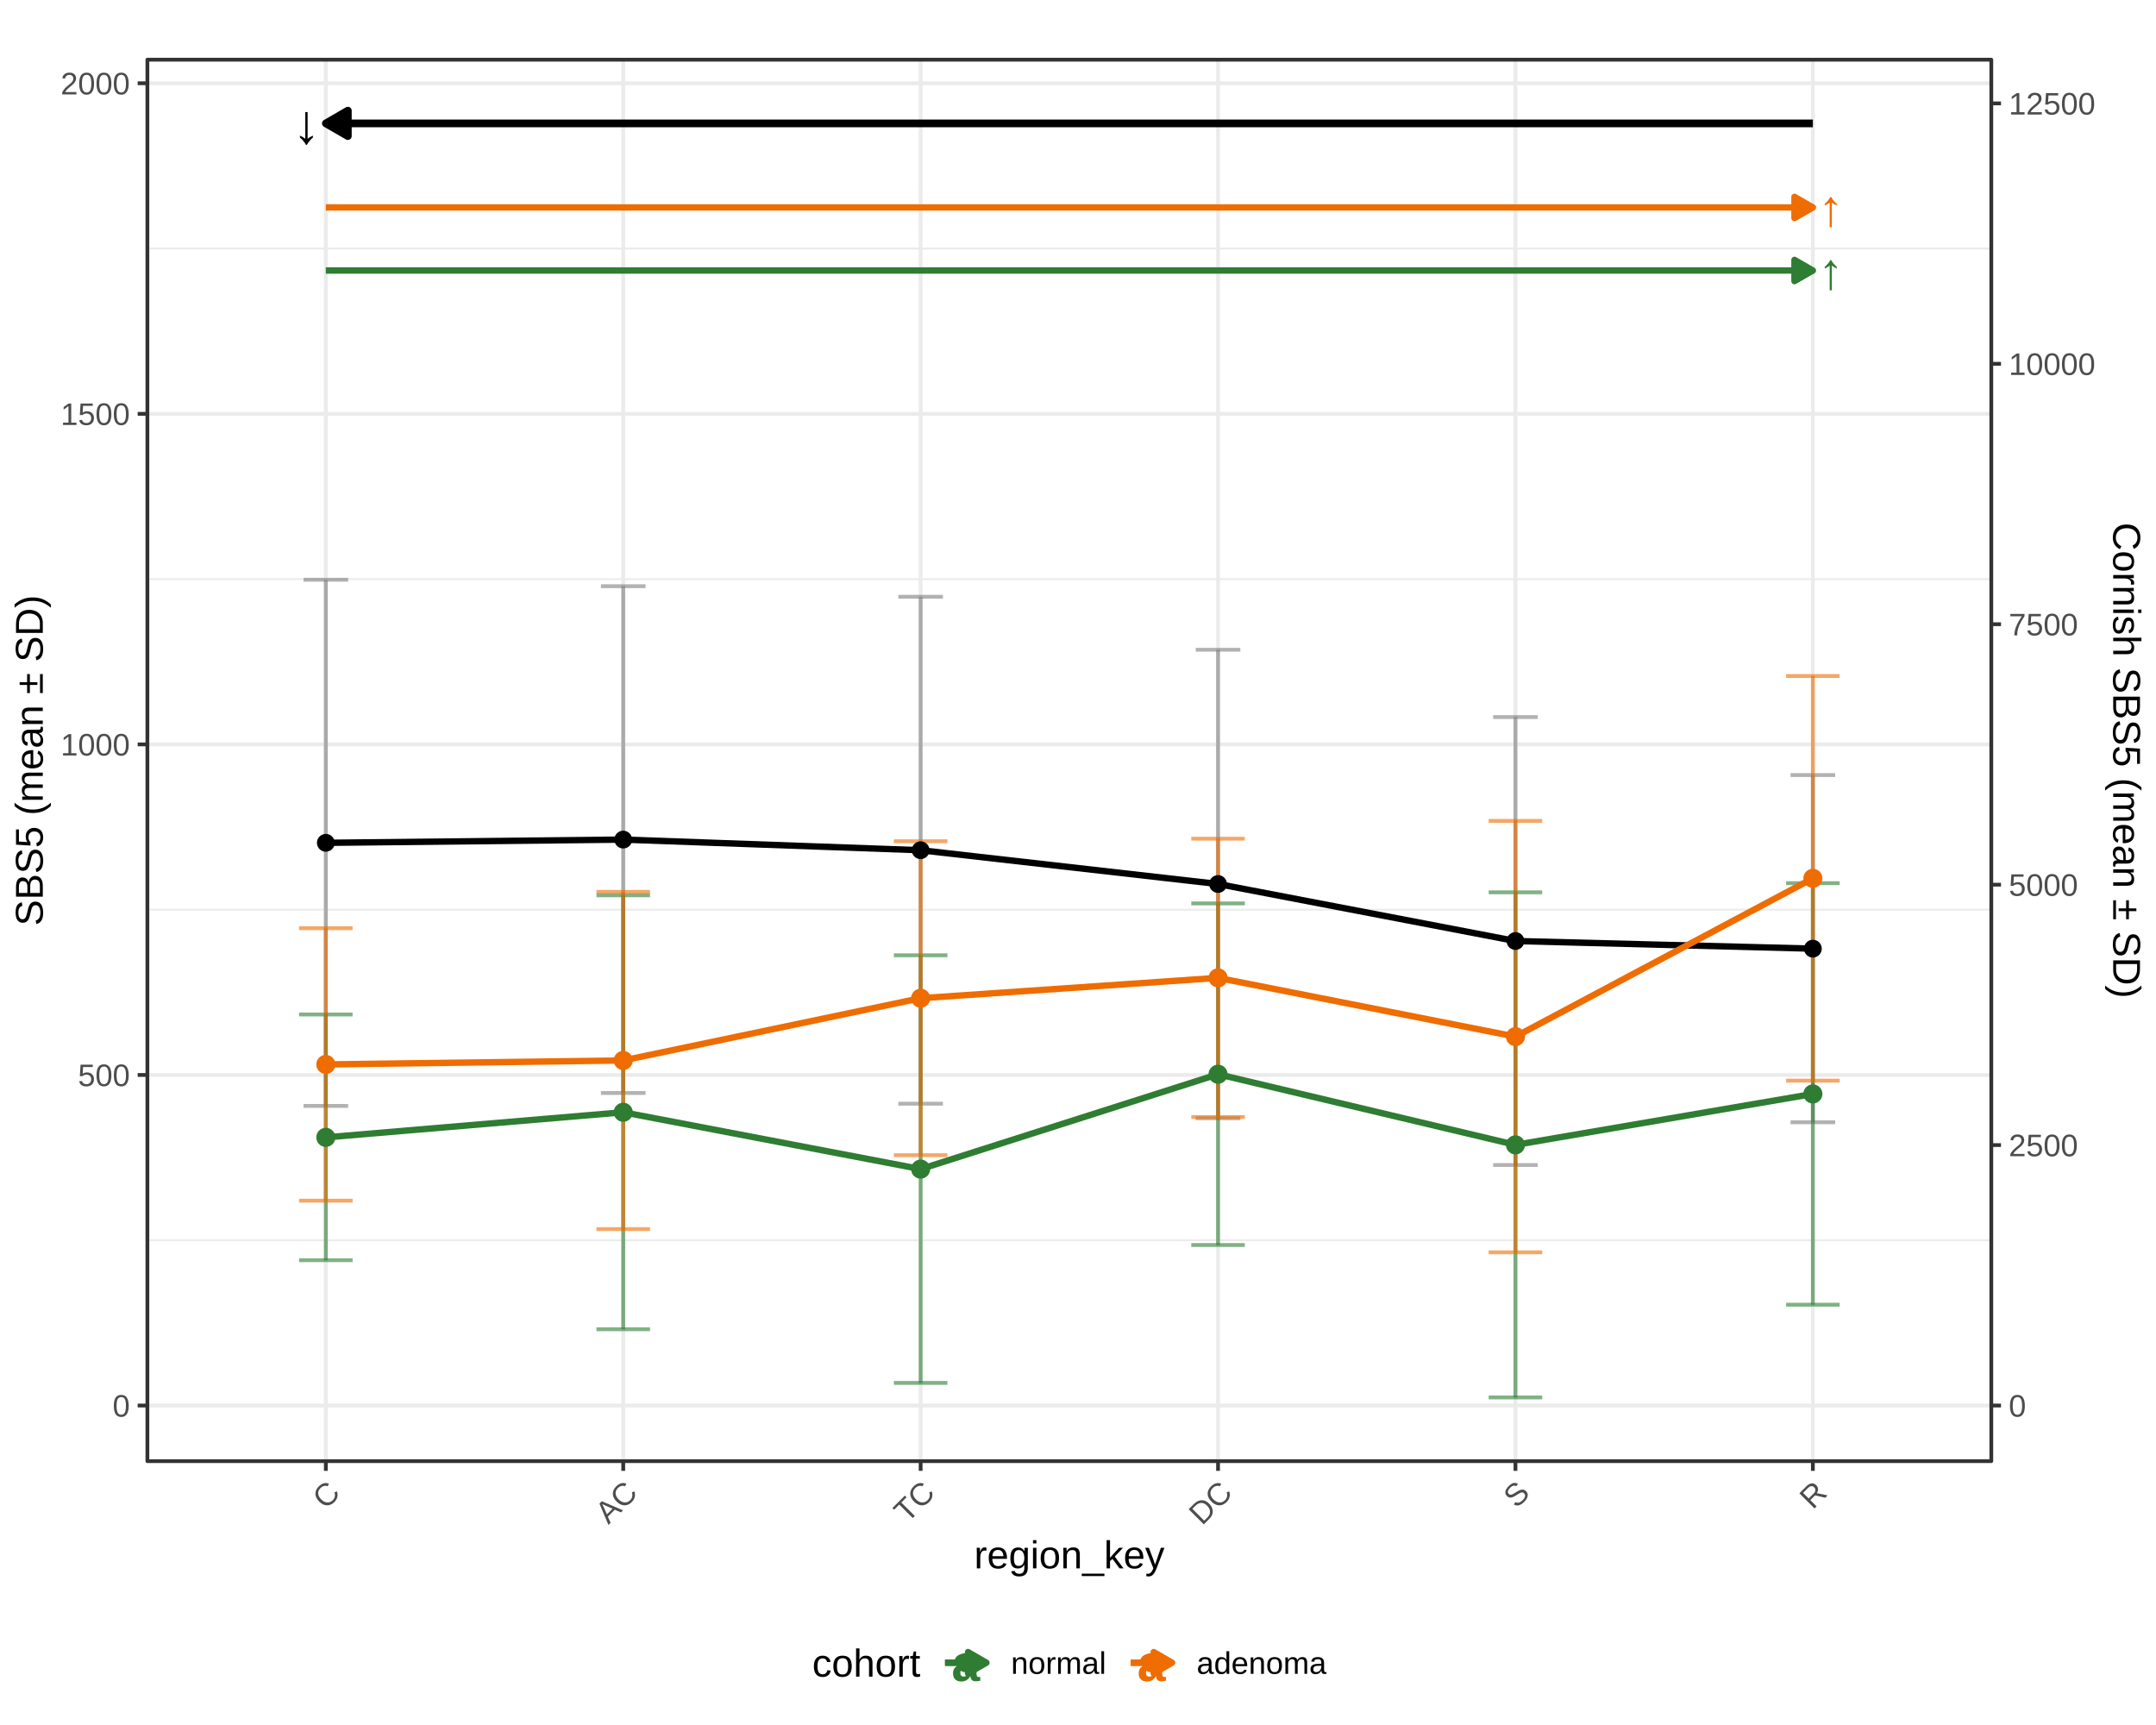
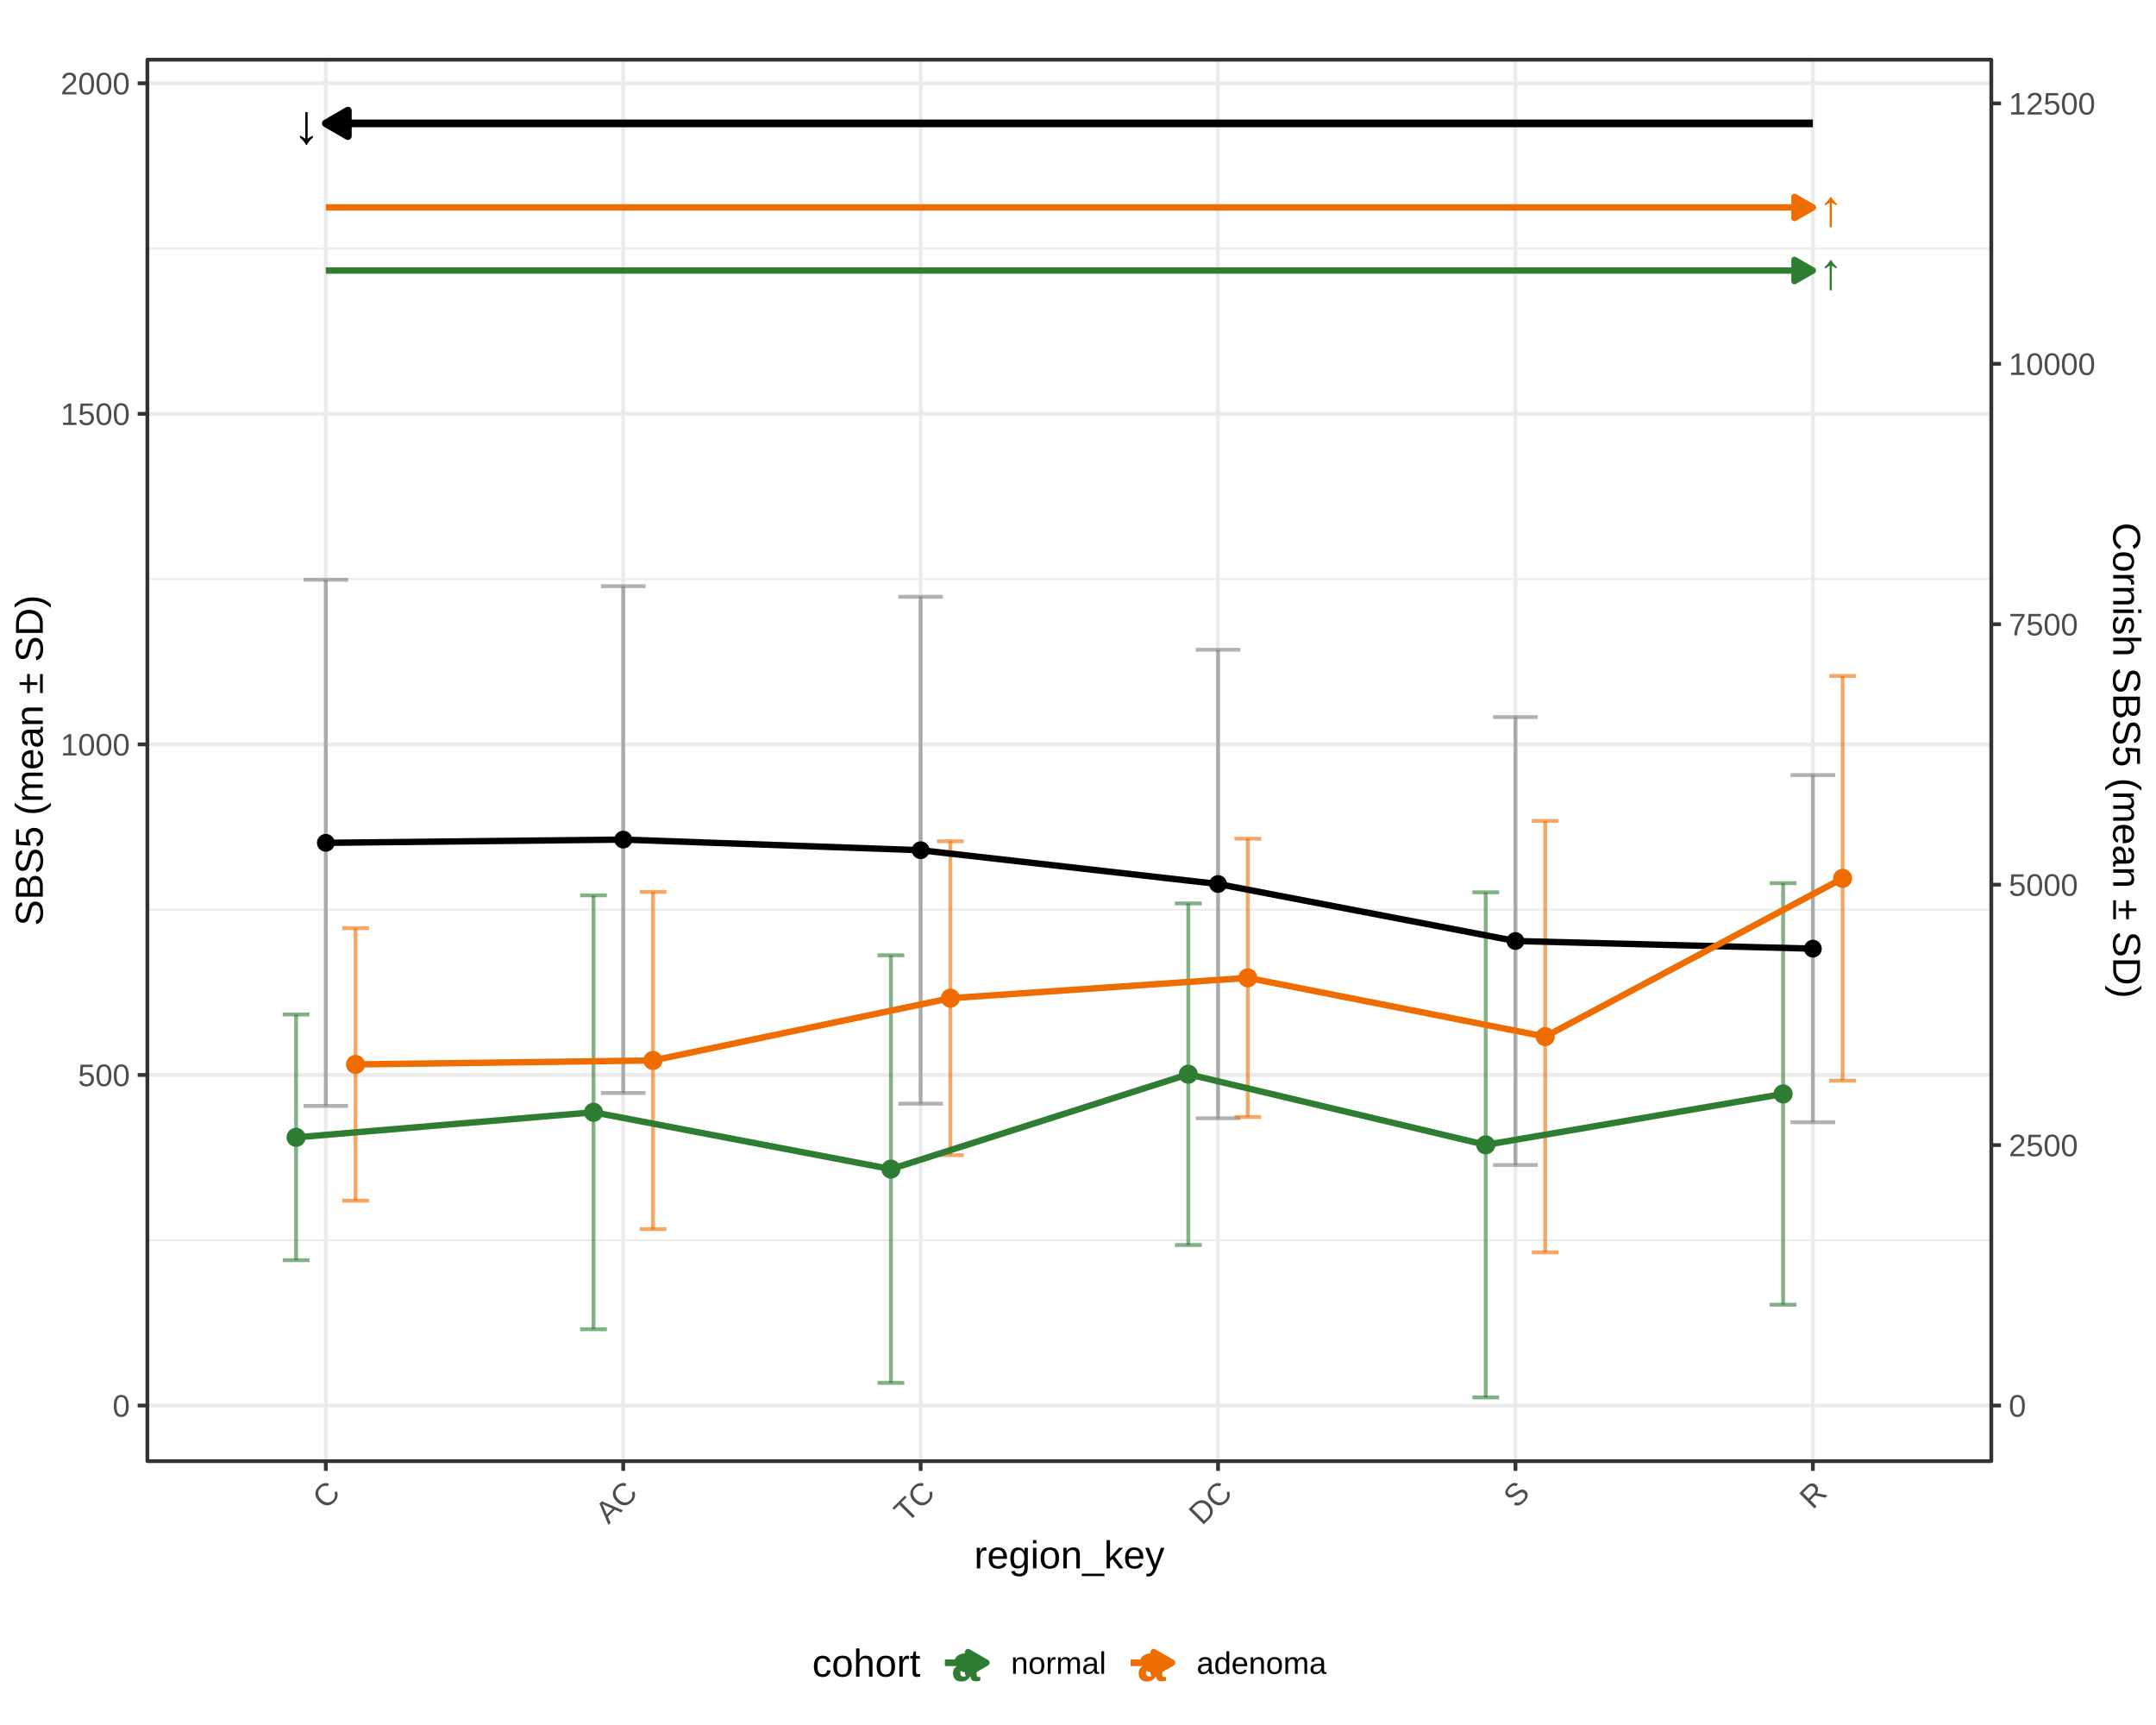
<svg xmlns="http://www.w3.org/2000/svg" width="720.00pt" height="576.00pt" viewBox="0 0 720.00 576.00">
  <g class="svglite">
    <defs>
      <style type="text/css">
    .svglite line, .svglite polyline, .svglite polygon, .svglite path, .svglite rect, .svglite circle {
      fill: none;
      stroke: #000000;
      stroke-linecap: round;
      stroke-linejoin: round;
      stroke-miterlimit: 10.00;
    }
    .svglite text {
      white-space: pre;
    }
    .svglite g.glyphgroup path {
      fill: inherit;
      stroke: none;
    }
  </style>
    </defs>
    <rect width="100%" height="100%" style="stroke: none; fill: #FFFFFF;" />
    <defs>
      <clipPath id="cpMC4wMHw3MjAuMDB8MC4wMHw1NzYuMDA=">
        <rect x="0.00" y="0.00" width="720.00" height="576.00" />
      </clipPath>
    </defs>
    <g clip-path="url(#cpMC4wMHw3MjAuMDB8MC4wMHw1NzYuMDA=)">
      <rect x="0.00" y="0.00" width="720.00" height="576.00" style="stroke-width: 1.26; stroke: #FFFFFF; fill: #FFFFFF;" />
      <rect x="49.22" y="19.93" width="615.78" height="467.97" style="stroke-width: 1.26; stroke: none; fill: #FFFFFF;" />
      <polyline points="49.22,414.13 665.00,414.13 " style="stroke-width: 0.63; stroke: #EBEBEB; stroke-linecap: butt;" />
      <polyline points="49.22,303.75 665.00,303.75 " style="stroke-width: 0.63; stroke: #EBEBEB; stroke-linecap: butt;" />
      <polyline points="49.22,193.37 665.00,193.37 " style="stroke-width: 0.63; stroke: #EBEBEB; stroke-linecap: butt;" />
      <polyline points="49.22,82.99 665.00,82.99 " style="stroke-width: 0.63; stroke: #EBEBEB; stroke-linecap: butt;" />
      <polyline points="49.22,469.32 665.00,469.32 " style="stroke-width: 1.26; stroke: #EBEBEB; stroke-linecap: butt;" />
      <polyline points="49.22,358.94 665.00,358.94 " style="stroke-width: 1.26; stroke: #EBEBEB; stroke-linecap: butt;" />
      <polyline points="49.22,248.56 665.00,248.56 " style="stroke-width: 1.26; stroke: #EBEBEB; stroke-linecap: butt;" />
      <polyline points="49.22,138.18 665.00,138.18 " style="stroke-width: 1.26; stroke: #EBEBEB; stroke-linecap: butt;" />
      <polyline points="49.22,27.80 665.00,27.80 " style="stroke-width: 1.26; stroke: #EBEBEB; stroke-linecap: butt;" />
      <polyline points="108.81,487.90 108.81,19.93 " style="stroke-width: 1.26; stroke: #EBEBEB; stroke-linecap: butt;" />
      <polyline points="208.13,487.90 208.13,19.93 " style="stroke-width: 1.26; stroke: #EBEBEB; stroke-linecap: butt;" />
      <polyline points="307.45,487.90 307.45,19.93 " style="stroke-width: 1.26; stroke: #EBEBEB; stroke-linecap: butt;" />
      <polyline points="406.77,487.90 406.77,19.93 " style="stroke-width: 1.26; stroke: #EBEBEB; stroke-linecap: butt;" />
      <polyline points="506.09,487.90 506.09,19.93 " style="stroke-width: 1.26; stroke: #EBEBEB; stroke-linecap: butt;" />
      <polyline points="605.41,487.90 605.41,19.93 " style="stroke-width: 1.26; stroke: #EBEBEB; stroke-linecap: butt;" />
      <polyline points="101.36,193.58 116.26,193.58 " style="stroke-width: 1.28; stroke: #7F7F7F; stroke-opacity: 0.60; stroke-linecap: butt;" />
      <polyline points="108.81,193.58 108.81,369.28 " style="stroke-width: 1.28; stroke: #7F7F7F; stroke-opacity: 0.60; stroke-linecap: butt;" />
      <polyline points="101.36,369.28 116.26,369.28 " style="stroke-width: 1.28; stroke: #7F7F7F; stroke-opacity: 0.60; stroke-linecap: butt;" />
      <polyline points="200.68,195.74 215.58,195.74 " style="stroke-width: 1.28; stroke: #7F7F7F; stroke-opacity: 0.60; stroke-linecap: butt;" />
      <polyline points="208.13,195.74 208.13,364.96 " style="stroke-width: 1.28; stroke: #7F7F7F; stroke-opacity: 0.60; stroke-linecap: butt;" />
      <polyline points="200.68,364.96 215.58,364.96 " style="stroke-width: 1.28; stroke: #7F7F7F; stroke-opacity: 0.60; stroke-linecap: butt;" />
      <polyline points="300.00,199.27 314.90,199.27 " style="stroke-width: 1.28; stroke: #7F7F7F; stroke-opacity: 0.60; stroke-linecap: butt;" />
      <polyline points="307.45,199.27 307.45,368.53 " style="stroke-width: 1.28; stroke: #7F7F7F; stroke-opacity: 0.60; stroke-linecap: butt;" />
      <polyline points="300.00,368.53 314.90,368.53 " style="stroke-width: 1.28; stroke: #7F7F7F; stroke-opacity: 0.60; stroke-linecap: butt;" />
      <polyline points="399.32,216.96 414.22,216.96 " style="stroke-width: 1.28; stroke: #7F7F7F; stroke-opacity: 0.60; stroke-linecap: butt;" />
      <polyline points="406.77,216.96 406.77,373.40 " style="stroke-width: 1.28; stroke: #7F7F7F; stroke-opacity: 0.60; stroke-linecap: butt;" />
      <polyline points="399.32,373.40 414.22,373.40 " style="stroke-width: 1.28; stroke: #7F7F7F; stroke-opacity: 0.60; stroke-linecap: butt;" />
      <polyline points="498.64,239.43 513.54,239.43 " style="stroke-width: 1.28; stroke: #7F7F7F; stroke-opacity: 0.60; stroke-linecap: butt;" />
      <polyline points="506.09,239.43 506.09,389.01 " style="stroke-width: 1.28; stroke: #7F7F7F; stroke-opacity: 0.60; stroke-linecap: butt;" />
      <polyline points="498.64,389.01 513.54,389.01 " style="stroke-width: 1.28; stroke: #7F7F7F; stroke-opacity: 0.60; stroke-linecap: butt;" />
      <polyline points="597.96,258.81 612.86,258.81 " style="stroke-width: 1.28; stroke: #7F7F7F; stroke-opacity: 0.60; stroke-linecap: butt;" />
      <polyline points="605.41,258.81 605.41,374.73 " style="stroke-width: 1.28; stroke: #7F7F7F; stroke-opacity: 0.60; stroke-linecap: butt;" />
      <polyline points="597.96,374.73 612.86,374.73 " style="stroke-width: 1.28; stroke: #7F7F7F; stroke-opacity: 0.60; stroke-linecap: butt;" />
-       <polyline points="99.87,338.76 117.75,338.76 " style="stroke-width: 1.28; stroke: #2E7D32; stroke-opacity: 0.60; stroke-linecap: butt;" />
-       <polyline points="108.81,338.76 108.81,420.80 " style="stroke-width: 1.28; stroke: #2E7D32; stroke-opacity: 0.60; stroke-linecap: butt;" />
-       <polyline points="99.87,420.80 117.75,420.80 " style="stroke-width: 1.28; stroke: #2E7D32; stroke-opacity: 0.60; stroke-linecap: butt;" />
-       <polyline points="99.87,309.93 117.75,309.93 " style="stroke-width: 1.28; stroke: #EF6C00; stroke-opacity: 0.60; stroke-linecap: butt;" />
-       <polyline points="108.81,309.93 108.81,400.92 " style="stroke-width: 1.28; stroke: #EF6C00; stroke-opacity: 0.60; stroke-linecap: butt;" />
-       <polyline points="99.87,400.92 117.75,400.92 " style="stroke-width: 1.28; stroke: #EF6C00; stroke-opacity: 0.60; stroke-linecap: butt;" />
-       <polyline points="199.19,298.95 217.07,298.95 " style="stroke-width: 1.28; stroke: #2E7D32; stroke-opacity: 0.60; stroke-linecap: butt;" />
-       <polyline points="208.13,298.95 208.13,443.85 " style="stroke-width: 1.28; stroke: #2E7D32; stroke-opacity: 0.60; stroke-linecap: butt;" />
-       <polyline points="199.19,443.85 217.07,443.85 " style="stroke-width: 1.28; stroke: #2E7D32; stroke-opacity: 0.60; stroke-linecap: butt;" />
-       <polyline points="199.19,297.80 217.07,297.80 " style="stroke-width: 1.28; stroke: #EF6C00; stroke-opacity: 0.60; stroke-linecap: butt;" />
-       <polyline points="208.13,297.80 208.13,410.41 " style="stroke-width: 1.28; stroke: #EF6C00; stroke-opacity: 0.60; stroke-linecap: butt;" />
-       <polyline points="199.19,410.41 217.07,410.41 " style="stroke-width: 1.28; stroke: #EF6C00; stroke-opacity: 0.60; stroke-linecap: butt;" />
-       <polyline points="298.51,318.98 316.39,318.98 " style="stroke-width: 1.28; stroke: #2E7D32; stroke-opacity: 0.60; stroke-linecap: butt;" />
-       <polyline points="307.45,318.98 307.45,461.77 " style="stroke-width: 1.28; stroke: #2E7D32; stroke-opacity: 0.60; stroke-linecap: butt;" />
-       <polyline points="298.51,461.77 316.39,461.77 " style="stroke-width: 1.28; stroke: #2E7D32; stroke-opacity: 0.60; stroke-linecap: butt;" />
-       <polyline points="298.51,280.90 316.39,280.90 " style="stroke-width: 1.28; stroke: #EF6C00; stroke-opacity: 0.60; stroke-linecap: butt;" />
-       <polyline points="307.45,280.90 307.45,385.73 " style="stroke-width: 1.28; stroke: #EF6C00; stroke-opacity: 0.60; stroke-linecap: butt;" />
-       <polyline points="298.51,385.73 316.39,385.73 " style="stroke-width: 1.28; stroke: #EF6C00; stroke-opacity: 0.60; stroke-linecap: butt;" />
-       <polyline points="397.83,301.66 415.71,301.66 " style="stroke-width: 1.28; stroke: #2E7D32; stroke-opacity: 0.60; stroke-linecap: butt;" />
-       <polyline points="406.77,301.66 406.77,415.73 " style="stroke-width: 1.28; stroke: #2E7D32; stroke-opacity: 0.60; stroke-linecap: butt;" />
-       <polyline points="397.83,415.73 415.71,415.73 " style="stroke-width: 1.28; stroke: #2E7D32; stroke-opacity: 0.60; stroke-linecap: butt;" />
-       <polyline points="397.83,280.05 415.71,280.05 " style="stroke-width: 1.28; stroke: #EF6C00; stroke-opacity: 0.60; stroke-linecap: butt;" />
-       <polyline points="406.77,280.05 406.77,372.99 " style="stroke-width: 1.28; stroke: #EF6C00; stroke-opacity: 0.60; stroke-linecap: butt;" />
-       <polyline points="397.83,372.99 415.71,372.99 " style="stroke-width: 1.28; stroke: #EF6C00; stroke-opacity: 0.60; stroke-linecap: butt;" />
-       <polyline points="497.15,297.95 515.03,297.95 " style="stroke-width: 1.28; stroke: #2E7D32; stroke-opacity: 0.60; stroke-linecap: butt;" />
-       <polyline points="506.09,297.95 506.09,466.63 " style="stroke-width: 1.28; stroke: #2E7D32; stroke-opacity: 0.60; stroke-linecap: butt;" />
-       <polyline points="497.15,466.63 515.03,466.63 " style="stroke-width: 1.28; stroke: #2E7D32; stroke-opacity: 0.60; stroke-linecap: butt;" />
-       <polyline points="497.15,274.11 515.03,274.11 " style="stroke-width: 1.28; stroke: #EF6C00; stroke-opacity: 0.60; stroke-linecap: butt;" />
-       <polyline points="506.09,274.11 506.09,418.16 " style="stroke-width: 1.28; stroke: #EF6C00; stroke-opacity: 0.60; stroke-linecap: butt;" />
-       <polyline points="497.15,418.16 515.03,418.16 " style="stroke-width: 1.28; stroke: #EF6C00; stroke-opacity: 0.60; stroke-linecap: butt;" />
-       <polyline points="596.47,294.90 614.35,294.90 " style="stroke-width: 1.28; stroke: #2E7D32; stroke-opacity: 0.60; stroke-linecap: butt;" />
-       <polyline points="605.41,294.90 605.41,435.66 " style="stroke-width: 1.28; stroke: #2E7D32; stroke-opacity: 0.60; stroke-linecap: butt;" />
-       <polyline points="596.47,435.66 614.35,435.66 " style="stroke-width: 1.28; stroke: #2E7D32; stroke-opacity: 0.60; stroke-linecap: butt;" />
-       <polyline points="596.47,225.73 614.35,225.73 " style="stroke-width: 1.28; stroke: #EF6C00; stroke-opacity: 0.60; stroke-linecap: butt;" />
-       <polyline points="605.41,225.73 605.41,360.84 " style="stroke-width: 1.28; stroke: #EF6C00; stroke-opacity: 0.60; stroke-linecap: butt;" />
-       <polyline points="596.47,360.84 614.35,360.84 " style="stroke-width: 1.28; stroke: #EF6C00; stroke-opacity: 0.60; stroke-linecap: butt;" />
+       <polyline points="94.41,338.76 103.35,338.76 " style="stroke-width: 1.28; stroke: #2E7D32; stroke-opacity: 0.60; stroke-linecap: butt;" />
+       <polyline points="98.88,338.76 98.88,420.80 " style="stroke-width: 1.28; stroke: #2E7D32; stroke-opacity: 0.60; stroke-linecap: butt;" />
+       <polyline points="94.41,420.80 103.35,420.80 " style="stroke-width: 1.28; stroke: #2E7D32; stroke-opacity: 0.60; stroke-linecap: butt;" />
+       <polyline points="114.27,309.93 123.21,309.93 " style="stroke-width: 1.28; stroke: #EF6C00; stroke-opacity: 0.60; stroke-linecap: butt;" />
+       <polyline points="118.74,309.93 118.74,400.92 " style="stroke-width: 1.28; stroke: #EF6C00; stroke-opacity: 0.60; stroke-linecap: butt;" />
+       <polyline points="114.27,400.92 123.21,400.92 " style="stroke-width: 1.28; stroke: #EF6C00; stroke-opacity: 0.60; stroke-linecap: butt;" />
+       <polyline points="193.73,298.95 202.67,298.95 " style="stroke-width: 1.28; stroke: #2E7D32; stroke-opacity: 0.60; stroke-linecap: butt;" />
+       <polyline points="198.20,298.95 198.20,443.85 " style="stroke-width: 1.28; stroke: #2E7D32; stroke-opacity: 0.60; stroke-linecap: butt;" />
+       <polyline points="193.73,443.85 202.67,443.85 " style="stroke-width: 1.28; stroke: #2E7D32; stroke-opacity: 0.60; stroke-linecap: butt;" />
+       <polyline points="213.59,297.80 222.53,297.80 " style="stroke-width: 1.28; stroke: #EF6C00; stroke-opacity: 0.60; stroke-linecap: butt;" />
+       <polyline points="218.06,297.80 218.06,410.41 " style="stroke-width: 1.28; stroke: #EF6C00; stroke-opacity: 0.60; stroke-linecap: butt;" />
+       <polyline points="213.59,410.41 222.53,410.41 " style="stroke-width: 1.28; stroke: #EF6C00; stroke-opacity: 0.60; stroke-linecap: butt;" />
+       <polyline points="293.05,318.98 301.99,318.98 " style="stroke-width: 1.28; stroke: #2E7D32; stroke-opacity: 0.60; stroke-linecap: butt;" />
+       <polyline points="297.52,318.98 297.52,461.77 " style="stroke-width: 1.28; stroke: #2E7D32; stroke-opacity: 0.60; stroke-linecap: butt;" />
+       <polyline points="293.05,461.77 301.99,461.77 " style="stroke-width: 1.28; stroke: #2E7D32; stroke-opacity: 0.60; stroke-linecap: butt;" />
+       <polyline points="312.91,280.90 321.85,280.90 " style="stroke-width: 1.28; stroke: #EF6C00; stroke-opacity: 0.60; stroke-linecap: butt;" />
+       <polyline points="317.38,280.90 317.38,385.73 " style="stroke-width: 1.28; stroke: #EF6C00; stroke-opacity: 0.60; stroke-linecap: butt;" />
+       <polyline points="312.91,385.73 321.85,385.73 " style="stroke-width: 1.28; stroke: #EF6C00; stroke-opacity: 0.60; stroke-linecap: butt;" />
+       <polyline points="392.37,301.66 401.31,301.66 " style="stroke-width: 1.28; stroke: #2E7D32; stroke-opacity: 0.60; stroke-linecap: butt;" />
+       <polyline points="396.84,301.66 396.84,415.73 " style="stroke-width: 1.28; stroke: #2E7D32; stroke-opacity: 0.60; stroke-linecap: butt;" />
+       <polyline points="392.37,415.73 401.31,415.73 " style="stroke-width: 1.28; stroke: #2E7D32; stroke-opacity: 0.60; stroke-linecap: butt;" />
+       <polyline points="412.23,280.05 421.17,280.05 " style="stroke-width: 1.28; stroke: #EF6C00; stroke-opacity: 0.60; stroke-linecap: butt;" />
+       <polyline points="416.70,280.05 416.70,372.99 " style="stroke-width: 1.28; stroke: #EF6C00; stroke-opacity: 0.60; stroke-linecap: butt;" />
+       <polyline points="412.23,372.99 421.17,372.99 " style="stroke-width: 1.28; stroke: #EF6C00; stroke-opacity: 0.60; stroke-linecap: butt;" />
+       <polyline points="491.69,297.95 500.63,297.95 " style="stroke-width: 1.28; stroke: #2E7D32; stroke-opacity: 0.60; stroke-linecap: butt;" />
+       <polyline points="496.16,297.95 496.16,466.63 " style="stroke-width: 1.28; stroke: #2E7D32; stroke-opacity: 0.60; stroke-linecap: butt;" />
+       <polyline points="491.69,466.63 500.63,466.63 " style="stroke-width: 1.28; stroke: #2E7D32; stroke-opacity: 0.60; stroke-linecap: butt;" />
+       <polyline points="511.55,274.11 520.49,274.11 " style="stroke-width: 1.28; stroke: #EF6C00; stroke-opacity: 0.60; stroke-linecap: butt;" />
+       <polyline points="516.02,274.11 516.02,418.16 " style="stroke-width: 1.28; stroke: #EF6C00; stroke-opacity: 0.60; stroke-linecap: butt;" />
+       <polyline points="511.55,418.16 520.49,418.16 " style="stroke-width: 1.28; stroke: #EF6C00; stroke-opacity: 0.60; stroke-linecap: butt;" />
+       <polyline points="591.01,294.90 599.95,294.90 " style="stroke-width: 1.28; stroke: #2E7D32; stroke-opacity: 0.60; stroke-linecap: butt;" />
+       <polyline points="595.48,294.90 595.48,435.66 " style="stroke-width: 1.28; stroke: #2E7D32; stroke-opacity: 0.60; stroke-linecap: butt;" />
+       <polyline points="591.01,435.66 599.95,435.66 " style="stroke-width: 1.28; stroke: #2E7D32; stroke-opacity: 0.60; stroke-linecap: butt;" />
+       <polyline points="610.87,225.73 619.81,225.73 " style="stroke-width: 1.28; stroke: #EF6C00; stroke-opacity: 0.60; stroke-linecap: butt;" />
+       <polyline points="615.34,225.73 615.34,360.84 " style="stroke-width: 1.28; stroke: #EF6C00; stroke-opacity: 0.60; stroke-linecap: butt;" />
+       <polyline points="610.87,360.84 619.81,360.84 " style="stroke-width: 1.28; stroke: #EF6C00; stroke-opacity: 0.60; stroke-linecap: butt;" />
      <polyline points="108.81,281.43 208.13,280.35 307.45,283.90 406.77,295.18 506.09,314.22 605.41,316.77 " style="stroke-width: 2.13; stroke-linecap: butt;" />
      <circle cx="108.81" cy="281.43" r="2.55" style="stroke-width: 0.84; fill: #000000;" />
      <circle cx="208.13" cy="280.35" r="2.55" style="stroke-width: 0.84; fill: #000000;" />
      <circle cx="307.45" cy="283.90" r="2.55" style="stroke-width: 0.84; fill: #000000;" />
      <circle cx="406.77" cy="295.18" r="2.55" style="stroke-width: 0.84; fill: #000000;" />
      <circle cx="506.09" cy="314.22" r="2.55" style="stroke-width: 0.84; fill: #000000;" />
      <circle cx="605.41" cy="316.77" r="2.55" style="stroke-width: 0.84; fill: #000000;" />
-       <polyline points="108.81,379.78 208.13,371.40 307.45,390.38 406.77,358.70 506.09,382.29 605.41,365.28 " style="stroke-width: 2.13; stroke: #2E7D32; stroke-linecap: butt;" />
-       <polyline points="108.81,355.43 208.13,354.10 307.45,333.31 406.77,326.52 506.09,346.14 605.41,293.29 " style="stroke-width: 2.13; stroke: #EF6C00; stroke-linecap: butt;" />
-       <circle cx="108.81" cy="379.78" r="2.77" style="stroke-width: 0.84; stroke: #2E7D32; fill: #2E7D32;" />
-       <circle cx="108.81" cy="355.43" r="2.77" style="stroke-width: 0.84; stroke: #EF6C00; fill: #EF6C00;" />
-       <circle cx="208.13" cy="371.40" r="2.77" style="stroke-width: 0.84; stroke: #2E7D32; fill: #2E7D32;" />
-       <circle cx="208.13" cy="354.10" r="2.77" style="stroke-width: 0.84; stroke: #EF6C00; fill: #EF6C00;" />
-       <circle cx="307.45" cy="390.38" r="2.77" style="stroke-width: 0.84; stroke: #2E7D32; fill: #2E7D32;" />
-       <circle cx="307.45" cy="333.31" r="2.77" style="stroke-width: 0.84; stroke: #EF6C00; fill: #EF6C00;" />
-       <circle cx="406.77" cy="358.70" r="2.77" style="stroke-width: 0.84; stroke: #2E7D32; fill: #2E7D32;" />
-       <circle cx="406.77" cy="326.52" r="2.77" style="stroke-width: 0.84; stroke: #EF6C00; fill: #EF6C00;" />
-       <circle cx="506.09" cy="382.29" r="2.77" style="stroke-width: 0.84; stroke: #2E7D32; fill: #2E7D32;" />
-       <circle cx="506.09" cy="346.14" r="2.77" style="stroke-width: 0.84; stroke: #EF6C00; fill: #EF6C00;" />
-       <circle cx="605.41" cy="365.28" r="2.77" style="stroke-width: 0.84; stroke: #2E7D32; fill: #2E7D32;" />
-       <circle cx="605.41" cy="293.29" r="2.77" style="stroke-width: 0.84; stroke: #EF6C00; fill: #EF6C00;" />
+       <polyline points="98.88,379.78 198.20,371.40 297.52,390.38 396.84,358.70 496.16,382.29 595.48,365.28 " style="stroke-width: 2.13; stroke: #2E7D32; stroke-linecap: butt;" />
+       <polyline points="118.74,355.43 218.06,354.10 317.38,333.31 416.70,326.52 516.02,346.14 615.34,293.29 " style="stroke-width: 2.13; stroke: #EF6C00; stroke-linecap: butt;" />
+       <circle cx="98.88" cy="379.78" r="2.77" style="stroke-width: 0.84; stroke: #2E7D32; fill: #2E7D32;" />
+       <circle cx="118.74" cy="355.43" r="2.77" style="stroke-width: 0.84; stroke: #EF6C00; fill: #EF6C00;" />
+       <circle cx="198.20" cy="371.40" r="2.77" style="stroke-width: 0.84; stroke: #2E7D32; fill: #2E7D32;" />
+       <circle cx="218.06" cy="354.10" r="2.77" style="stroke-width: 0.84; stroke: #EF6C00; fill: #EF6C00;" />
+       <circle cx="297.52" cy="390.38" r="2.77" style="stroke-width: 0.84; stroke: #2E7D32; fill: #2E7D32;" />
+       <circle cx="317.38" cy="333.31" r="2.77" style="stroke-width: 0.84; stroke: #EF6C00; fill: #EF6C00;" />
+       <circle cx="396.84" cy="358.70" r="2.77" style="stroke-width: 0.84; stroke: #2E7D32; fill: #2E7D32;" />
+       <circle cx="416.70" cy="326.52" r="2.77" style="stroke-width: 0.84; stroke: #EF6C00; fill: #EF6C00;" />
+       <circle cx="496.16" cy="382.29" r="2.77" style="stroke-width: 0.84; stroke: #2E7D32; fill: #2E7D32;" />
+       <circle cx="516.02" cy="346.14" r="2.77" style="stroke-width: 0.84; stroke: #EF6C00; fill: #EF6C00;" />
+       <circle cx="595.48" cy="365.28" r="2.77" style="stroke-width: 0.84; stroke: #2E7D32; fill: #2E7D32;" />
+       <circle cx="615.34" cy="293.29" r="2.77" style="stroke-width: 0.84; stroke: #EF6C00; fill: #EF6C00;" />
      <line x1="108.81" y1="90.33" x2="605.41" y2="90.33" style="stroke-width: 2.13; stroke: #2E7D32; stroke-linecap: butt;" />
      <polygon points="599.27,93.87 605.41,90.33 599.27,86.78 " style="stroke-width: 2.13; stroke: #2E7D32; stroke-linecap: butt; fill: #2E7D32;" />
      <line x1="108.81" y1="69.27" x2="605.41" y2="69.27" style="stroke-width: 2.13; stroke: #EF6C00; stroke-linecap: butt;" />
      <polygon points="599.27,72.81 605.41,69.27 599.27,65.73 " style="stroke-width: 2.13; stroke: #EF6C00; stroke-linecap: butt; fill: #EF6C00;" />
      <text x="607.12" y="96.43" style="font-size: 17.07px; font-weight: bold;fill: #2E7D32; font-family: &quot;Arial&quot;;" textLength="8.53px" lengthAdjust="spacingAndGlyphs">↑</text>
      <text x="607.12" y="75.38" style="font-size: 17.07px; font-weight: bold;fill: #EF6C00; font-family: &quot;Arial&quot;;" textLength="8.53px" lengthAdjust="spacingAndGlyphs">↑</text>
      <line x1="605.41" y1="41.20" x2="108.81" y2="41.20" style="stroke-width: 2.56; stroke-linecap: butt;" />
      <polygon points="116.17,36.94 108.81,41.20 116.17,45.45 " style="stroke-width: 2.56; stroke-linecap: butt; fill: #000000;" />
      <text x="106.96" y="47.81" text-anchor="end" style="font-size: 18.49px; font-weight: bold; font-family: &quot;Arial&quot;;" textLength="9.25px" lengthAdjust="spacingAndGlyphs">↓</text>
      <rect x="49.22" y="19.93" width="615.78" height="467.97" style="stroke-width: 1.26; stroke: #333333;" />
      <text x="43.39" y="473.04" text-anchor="end" style="font-size: 10.40px;fill: #4D4D4D; font-family: &quot;Arial&quot;;" textLength="5.78px" lengthAdjust="spacingAndGlyphs">0</text>
      <text x="43.39" y="362.66" text-anchor="end" style="font-size: 10.40px;fill: #4D4D4D; font-family: &quot;Arial&quot;;" textLength="17.34px" lengthAdjust="spacingAndGlyphs">500</text>
      <text x="43.39" y="252.28" text-anchor="end" style="font-size: 10.40px;fill: #4D4D4D; font-family: &quot;Arial&quot;;" textLength="23.12px" lengthAdjust="spacingAndGlyphs">1000</text>
      <text x="43.39" y="141.90" text-anchor="end" style="font-size: 10.40px;fill: #4D4D4D; font-family: &quot;Arial&quot;;" textLength="23.12px" lengthAdjust="spacingAndGlyphs">1500</text>
      <text x="43.39" y="31.52" text-anchor="end" style="font-size: 10.40px;fill: #4D4D4D; font-family: &quot;Arial&quot;;" textLength="23.12px" lengthAdjust="spacingAndGlyphs">2000</text>
      <polyline points="45.98,469.32 49.22,469.32 " style="stroke-width: 1.26; stroke: #333333; stroke-linecap: butt;" />
      <polyline points="45.98,358.94 49.22,358.94 " style="stroke-width: 1.26; stroke: #333333; stroke-linecap: butt;" />
      <polyline points="45.98,248.56 49.22,248.56 " style="stroke-width: 1.26; stroke: #333333; stroke-linecap: butt;" />
      <polyline points="45.98,138.18 49.22,138.18 " style="stroke-width: 1.26; stroke: #333333; stroke-linecap: butt;" />
      <polyline points="45.98,27.80 49.22,27.80 " style="stroke-width: 1.26; stroke: #333333; stroke-linecap: butt;" />
      <polyline points="668.24,469.32 665.00,469.32 " style="stroke-width: 1.26; stroke: #333333; stroke-linecap: butt;" />
      <polyline points="668.24,382.36 665.00,382.36 " style="stroke-width: 1.26; stroke: #333333; stroke-linecap: butt;" />
      <polyline points="668.24,295.40 665.00,295.40 " style="stroke-width: 1.26; stroke: #333333; stroke-linecap: butt;" />
      <polyline points="668.24,208.44 665.00,208.44 " style="stroke-width: 1.26; stroke: #333333; stroke-linecap: butt;" />
      <polyline points="668.24,121.48 665.00,121.48 " style="stroke-width: 1.26; stroke: #333333; stroke-linecap: butt;" />
      <polyline points="668.24,34.52 665.00,34.52 " style="stroke-width: 1.26; stroke: #333333; stroke-linecap: butt;" />
      <text x="670.83" y="473.04" style="font-size: 10.40px;fill: #4D4D4D; font-family: &quot;Arial&quot;;" textLength="5.78px" lengthAdjust="spacingAndGlyphs">0</text>
      <text x="670.83" y="386.08" style="font-size: 10.40px;fill: #4D4D4D; font-family: &quot;Arial&quot;;" textLength="23.12px" lengthAdjust="spacingAndGlyphs">2500</text>
      <text x="670.83" y="299.12" style="font-size: 10.40px;fill: #4D4D4D; font-family: &quot;Arial&quot;;" textLength="23.12px" lengthAdjust="spacingAndGlyphs">5000</text>
      <text x="670.83" y="212.16" style="font-size: 10.40px;fill: #4D4D4D; font-family: &quot;Arial&quot;;" textLength="23.12px" lengthAdjust="spacingAndGlyphs">7500</text>
      <text x="670.83" y="125.20" style="font-size: 10.40px;fill: #4D4D4D; font-family: &quot;Arial&quot;;" textLength="28.91px" lengthAdjust="spacingAndGlyphs">10000</text>
      <text x="670.83" y="38.24" style="font-size: 10.40px;fill: #4D4D4D; font-family: &quot;Arial&quot;;" textLength="28.91px" lengthAdjust="spacingAndGlyphs">12500</text>
      <polyline points="108.81,491.14 108.81,487.90 " style="stroke-width: 1.26; stroke: #333333; stroke-linecap: butt;" />
      <polyline points="208.13,491.14 208.13,487.90 " style="stroke-width: 1.26; stroke: #333333; stroke-linecap: butt;" />
      <polyline points="307.45,491.14 307.45,487.90 " style="stroke-width: 1.26; stroke: #333333; stroke-linecap: butt;" />
      <polyline points="406.77,491.14 406.77,487.90 " style="stroke-width: 1.26; stroke: #333333; stroke-linecap: butt;" />
      <polyline points="506.09,491.14 506.09,487.90 " style="stroke-width: 1.26; stroke: #333333; stroke-linecap: butt;" />
      <polyline points="605.41,491.14 605.41,487.90 " style="stroke-width: 1.26; stroke: #333333; stroke-linecap: butt;" />
      <text transform="translate(114.07,498.99) rotate(-45)" text-anchor="end" style="font-size: 10.40px;fill: #4D4D4D; font-family: &quot;Arial&quot;;" textLength="7.50px" lengthAdjust="spacingAndGlyphs">C</text>
      <text transform="translate(213.39,498.99) rotate(-45)" text-anchor="end" style="font-size: 10.40px;fill: #4D4D4D; font-family: &quot;Arial&quot;;" textLength="14.44px" lengthAdjust="spacingAndGlyphs">AC</text>
      <text transform="translate(312.71,498.99) rotate(-45)" text-anchor="end" style="font-size: 10.40px;fill: #4D4D4D; font-family: &quot;Arial&quot;;" textLength="13.84px" lengthAdjust="spacingAndGlyphs">TC</text>
      <text transform="translate(412.03,498.99) rotate(-45)" text-anchor="end" style="font-size: 10.40px;fill: #4D4D4D; font-family: &quot;Arial&quot;;" textLength="15.00px" lengthAdjust="spacingAndGlyphs">DC</text>
      <text transform="translate(511.35,498.99) rotate(-45)" text-anchor="end" style="font-size: 10.40px;fill: #4D4D4D; font-family: &quot;Arial&quot;;" textLength="6.94px" lengthAdjust="spacingAndGlyphs">S</text>
      <text transform="translate(610.67,498.99) rotate(-45)" text-anchor="end" style="font-size: 10.40px;fill: #4D4D4D; font-family: &quot;Arial&quot;;" textLength="7.50px" lengthAdjust="spacingAndGlyphs">R</text>
      <text x="357.11" y="523.69" text-anchor="middle" style="font-size: 13.00px; font-family: &quot;Arial&quot;;" textLength="63.62px" lengthAdjust="spacingAndGlyphs">region_key</text>
      <text transform="translate(14.29,253.91) rotate(-90)" text-anchor="middle" style="font-size: 13.00px; font-family: &quot;Arial&quot;;" textLength="110.47px" lengthAdjust="spacingAndGlyphs">SBS5 (mean ± SD)</text>
      <text transform="translate(705.71,253.91) rotate(90)" text-anchor="middle" style="font-size: 13.00px; font-family: &quot;Arial&quot;;" textLength="158.89px" lengthAdjust="spacingAndGlyphs">Cornish SBS5 (mean ± SD)</text>
      <rect x="264.78" y="539.38" width="184.66" height="31.64" style="stroke-width: 1.26; stroke: none; fill: #FFFFFF;" />
      <text x="271.25" y="559.85" style="font-size: 13.00px; font-family: &quot;Arial&quot;;" textLength="36.14px" lengthAdjust="spacingAndGlyphs">cohort</text>
      <rect x="313.87" y="545.85" width="17.28" height="18.69" style="stroke-width: 1.26; stroke: none; fill: #FFFFFF;" />
      <line x1="315.60" y1="555.20" x2="329.42" y2="555.20" style="stroke-width: 1.28; stroke: #2E7D32; stroke-opacity: 0.60; stroke-linecap: butt;" />
      <line x1="315.60" y1="555.20" x2="329.42" y2="555.20" style="stroke-width: 2.13; stroke: #2E7D32; stroke-linecap: butt;" />
      <circle cx="322.51" cy="555.20" r="2.77" style="stroke-width: 0.84; stroke: #2E7D32; fill: #2E7D32;" />
      <line x1="315.60" y1="555.20" x2="329.42" y2="555.20" style="stroke-width: 2.13; stroke: #2E7D32; stroke-linecap: butt;" />
      <polygon points="323.28,558.74 329.42,555.20 323.28,551.65 " style="stroke-width: 2.13; stroke: #2E7D32; stroke-linecap: butt; fill: #2E7D32;" />
      <text x="322.51" y="561.31" text-anchor="middle" style="font-size: 17.07px; font-weight: bold;fill: #2E7D32; font-family: &quot;Arial&quot;;" textLength="9.48px" lengthAdjust="spacingAndGlyphs">a</text>
      <rect x="375.87" y="545.85" width="17.28" height="18.69" style="stroke-width: 1.26; stroke: none; fill: #FFFFFF;" />
      <line x1="377.59" y1="555.20" x2="391.42" y2="555.20" style="stroke-width: 1.28; stroke: #EF6C00; stroke-opacity: 0.60; stroke-linecap: butt;" />
      <line x1="377.59" y1="555.20" x2="391.42" y2="555.20" style="stroke-width: 2.13; stroke: #EF6C00; stroke-linecap: butt;" />
      <circle cx="384.51" cy="555.20" r="2.77" style="stroke-width: 0.84; stroke: #EF6C00; fill: #EF6C00;" />
      <line x1="377.59" y1="555.20" x2="391.42" y2="555.20" style="stroke-width: 2.13; stroke: #EF6C00; stroke-linecap: butt;" />
      <polygon points="385.28,558.74 391.42,555.20 385.28,551.65 " style="stroke-width: 2.13; stroke: #EF6C00; stroke-linecap: butt; fill: #EF6C00;" />
      <text x="384.51" y="561.31" text-anchor="middle" style="font-size: 17.07px; font-weight: bold;fill: #EF6C00; font-family: &quot;Arial&quot;;" textLength="9.48px" lengthAdjust="spacingAndGlyphs">a</text>
      <text x="337.62" y="558.92" style="font-size: 10.40px; font-family: &quot;Arial&quot;;" textLength="31.77px" lengthAdjust="spacingAndGlyphs">normal</text>
      <text x="399.62" y="558.92" style="font-size: 10.40px; font-family: &quot;Arial&quot;;" textLength="43.34px" lengthAdjust="spacingAndGlyphs">adenoma</text>
    </g>
  </g>
</svg>
